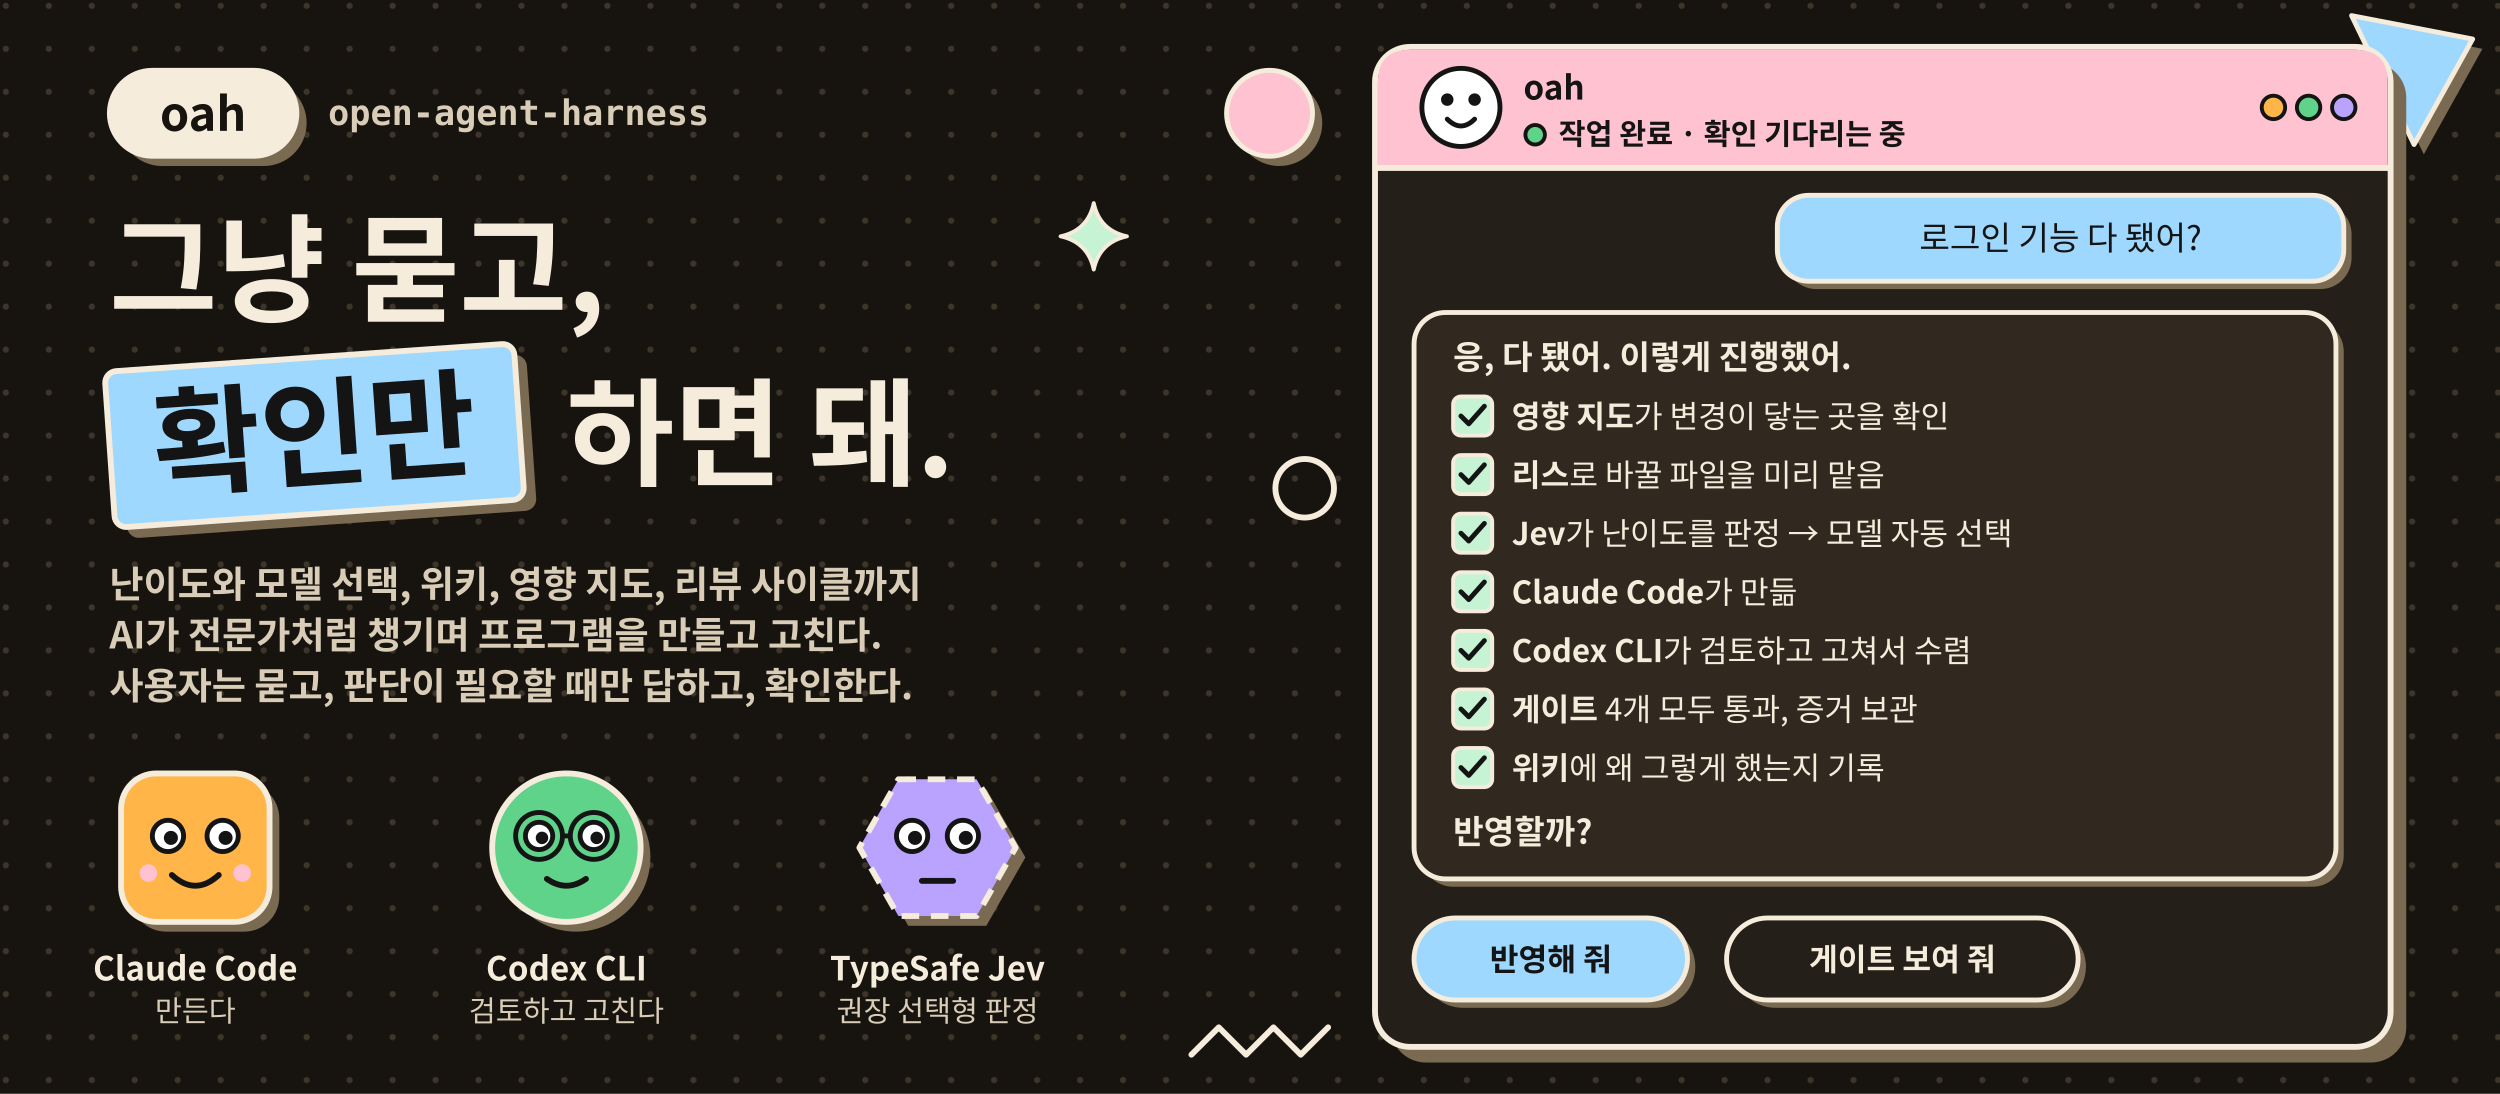
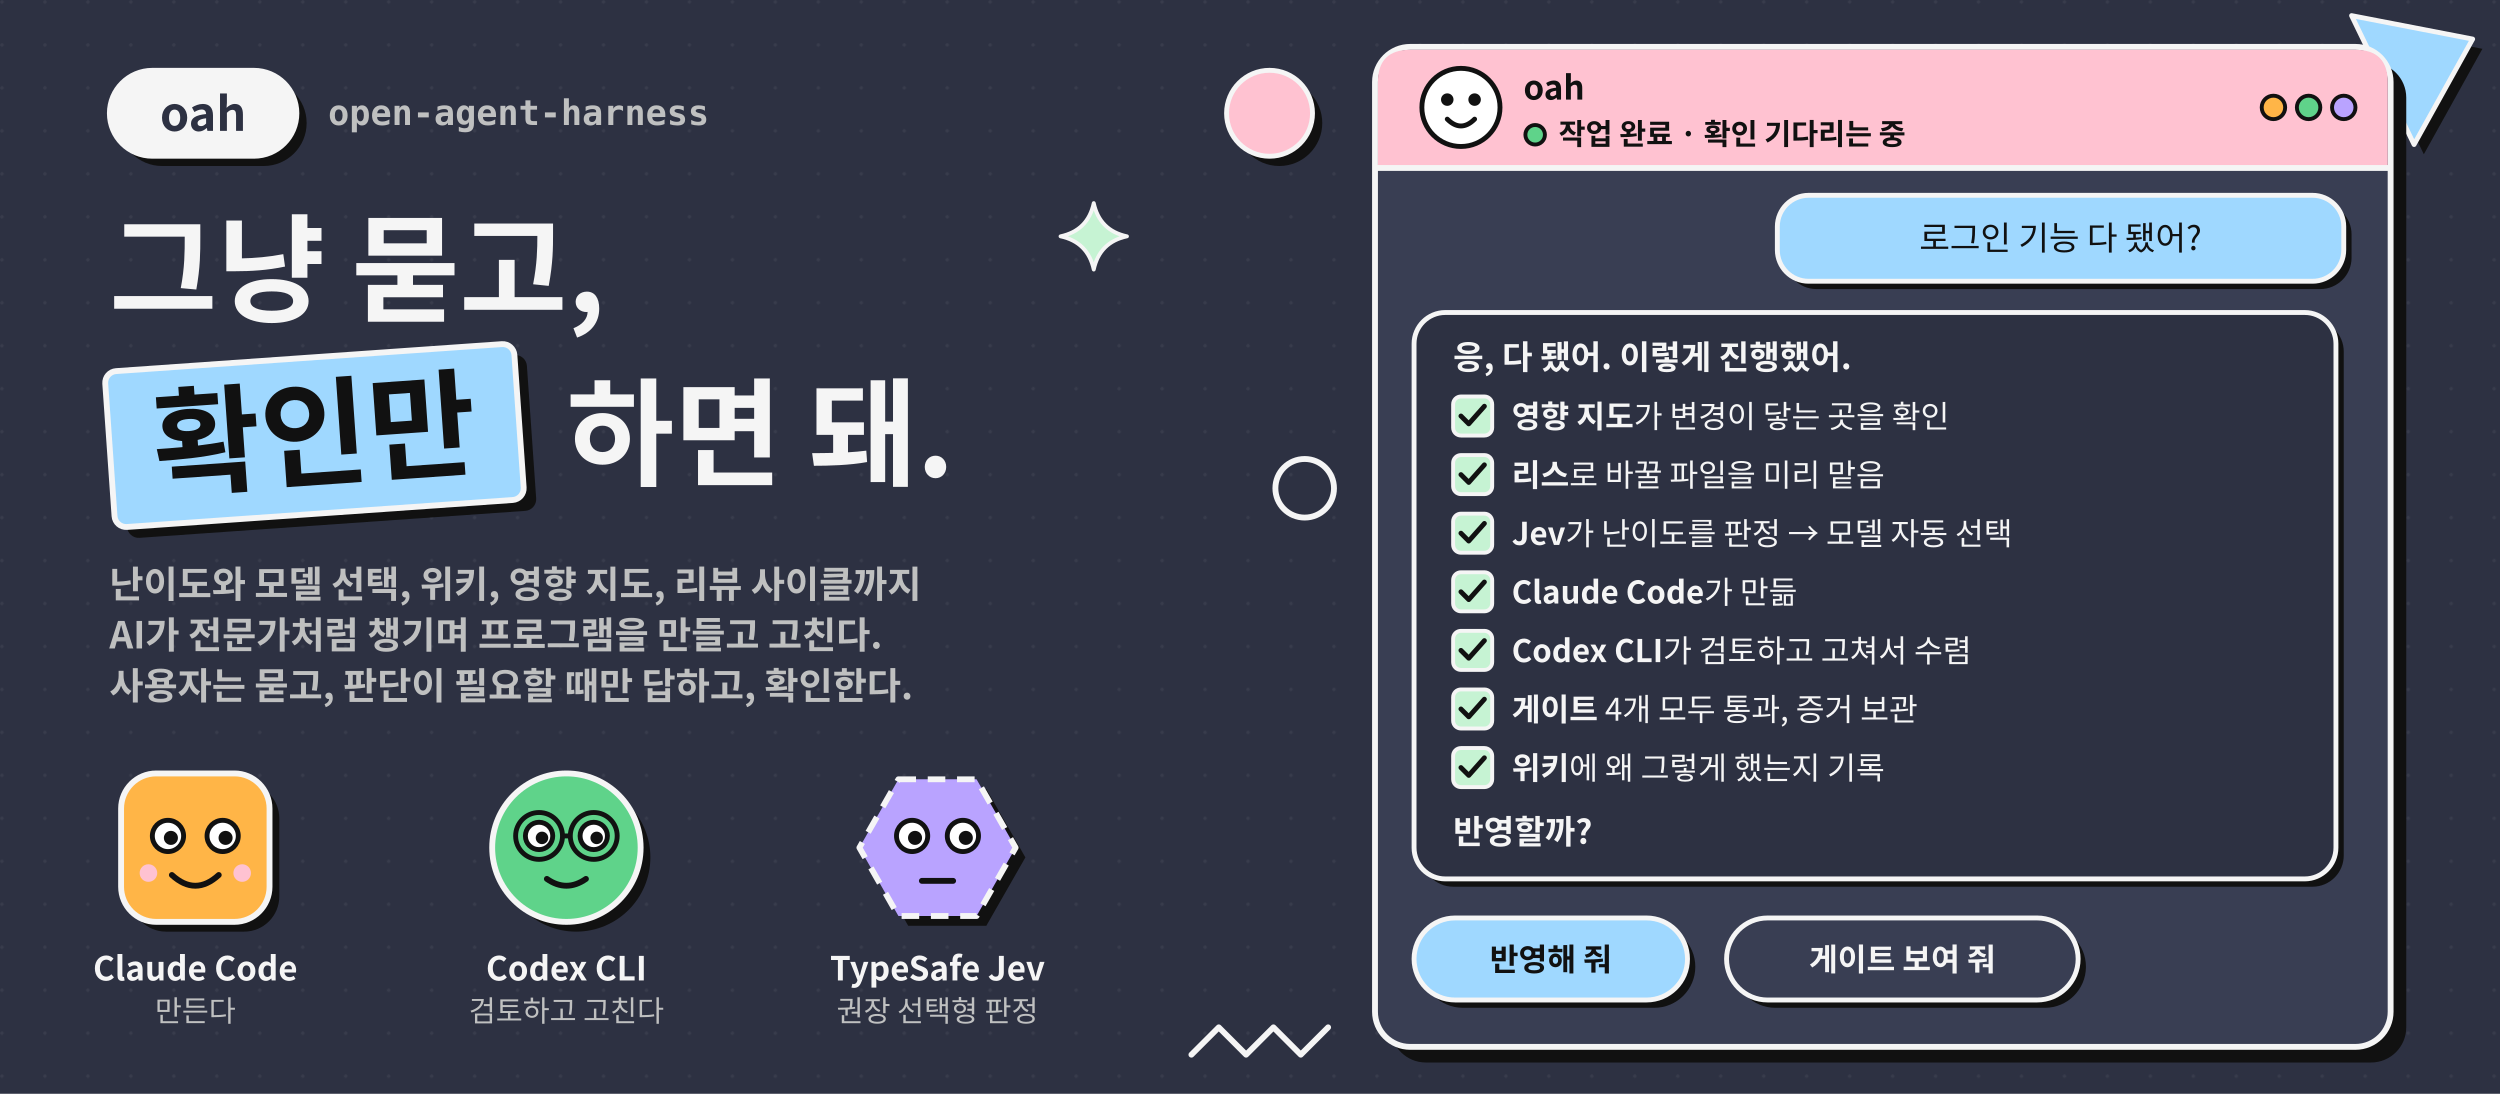
<svg xmlns="http://www.w3.org/2000/svg" viewBox="0 0 1280 560" role="img" aria-labelledby="banner-ko-dark-title banner-ko-dark-desc" id="banner-ko-dark-root">
  <defs>
-     <style>#banner-ko-dark-root { font-family: "Apple SD Gothic Neo", "Malgun Gothic", "Noto Sans KR", "Noto Sans CJK KR", system-ui, -apple-system, "Segoe UI", sans-serif; color: #f5ecdc; }
+     <style>#banner-ko-dark-root { font-family: "Apple SD Gothic Neo", "Malgun Gothic", "Noto Sans KR", "Noto Sans CJK KR", system-ui, -apple-system, "Segoe UI", sans-serif; color: #f5f5f5; }
      #banner-ko-dark-root .diagram-container { width: 100%; overflow-x: auto; }
      #banner-ko-dark-root .display { font-family: "Apple SD Gothic Neo", "Malgun Gothic", "Noto Sans KR", "Noto Sans CJK KR", "Arial Black", "Segoe UI Black", system-ui, -apple-system, "Segoe UI", sans-serif; font-size: 60px; font-weight: 800; }
      #banner-ko-dark-root .brand { font-family: "Apple SD Gothic Neo", "Malgun Gothic", "Noto Sans KR", "Noto Sans CJK KR", "Arial Black", "Segoe UI Black", system-ui, -apple-system, "Segoe UI", sans-serif; font-size: 24px; font-weight: 800; }
      #banner-ko-dark-root .mono { font-family: ui-monospace, "SFMono-Regular", Consolas, monospace; font-size: 18px; font-weight: 600; }
      #banner-ko-dark-root .tag { font-size: 19px; font-weight: 600; }
      #banner-ko-dark-root .name { font-size: 17px; font-weight: 800; }
      #banner-ko-dark-root .role { font-size: 15px; font-weight: 500; }
      #banner-ko-dark-root .status { font-size: 15px; font-weight: 600; }
      #banner-ko-dark-root .msg { font-size: 17px; font-weight: 500; }
      #banner-ko-dark-root .strong { font-size: 17px; font-weight: 800; }
      #banner-ko-dark-root .check { font-size: 16px; font-weight: 500; }
      #banner-ko-dark-root .check-label { font-weight: 800; }
      #banner-ko-dark-root .chip { font-size: 16px; font-weight: 700; }
      @media print {
#banner-ko-dark-root .diagram-container { overflow-x: visible; }
}</style>
    <pattern id="banner-ko-dark-dots" width="22" height="22" patternUnits="userSpaceOnUse">
-       <circle cx="3" cy="3" r="1.6" fill="#3d352a" />
+       <circle cx="1" cy="1" r="0.9" fill="#f5f5f5" fill-opacity=".10" />
    </pattern>
  </defs>
-   <rect x="0" y="0" width="1280" height="560" fill="#17140f" />
-   <rect x="0" y="0" width="1280" height="560" fill="url(#banner-ko-dark-dots)" />
-   <circle cx="655" cy="63" r="22" fill="#7a6a52" />
-   <circle cx="650" cy="58" r="22" fill="#ffc2d1" stroke="#f5ecdc" stroke-width="2.5" />
-   <polygon points="1209,13 1271,25 1241,79" fill="#7a6a52" />
-   <polygon points="1204,8 1266,20 1236,74" fill="#9fd8ff" stroke="#f5ecdc" stroke-width="2.5" stroke-linejoin="round" />
-   <circle cx="668" cy="250" r="15" fill="none" stroke="#f5ecdc" stroke-width="3" />
-   <path d="M610 540 l14 -14 l14 14 l14 -14 l14 14 l14 -14" fill="none" stroke="#f5ecdc" stroke-width="3" stroke-linecap="round" stroke-linejoin="round" />
-   <path d="M560 104 Q563 118 577 121 Q563 124 560 138 Q557 124 543 121 Q557 118 560 104 Z" fill="#c6f3d3" stroke="#f5ecdc" stroke-width="2" stroke-linejoin="round" />
-   <rect x="61" y="41" width="96" height="44" rx="22" fill="#7a6a52" />
-   <rect x="56" y="36" width="96" height="44" rx="22" fill="#f5ecdc" stroke="#f5ecdc" stroke-width="2.5" />
-   <text x="104" y="67" class="brand" text-anchor="middle" fill="#17140f">oah</text>
-   <text x="168" y="64" class="mono" text-anchor="start" fill="#d9cdb8">open-agent-harness</text>
-   <text x="56" y="160" class="display" text-anchor="start" fill="#f5ecdc">그냥 묻고,</text>
+   <rect x="0" y="0" width="1280" height="560" fill="#2d3142" />
+   <rect x="0" y="0" width="1280" height="560" fill="url(#banner-ko-dark-dots)" opacity=".55" />
+   <circle cx="655" cy="63" r="22" fill="#111111" />
+   <circle cx="650" cy="58" r="22" fill="#ffc2d1" stroke="#f5f5f5" stroke-width="2.5" />
+   <polygon points="1209,13 1271,25 1241,79" fill="#111111" />
+   <polygon points="1204,8 1266,20 1236,74" fill="#9fd8ff" stroke="#f5f5f5" stroke-width="2.5" stroke-linejoin="round" />
+   <circle cx="668" cy="250" r="15" fill="none" stroke="#f5f5f5" stroke-width="3" />
+   <path d="M610 540 l14 -14 l14 14 l14 -14 l14 14 l14 -14" fill="none" stroke="#f5f5f5" stroke-width="3" stroke-linecap="round" stroke-linejoin="round" />
+   <path d="M560 104 Q563 118 577 121 Q563 124 560 138 Q557 124 543 121 Q557 118 560 104 Z" fill="#c6f3d3" stroke="#f5f5f5" stroke-width="2" stroke-linejoin="round" />
+   <rect x="61" y="41" width="96" height="44" rx="22" fill="#111111" />
+   <rect x="56" y="36" width="96" height="44" rx="22" fill="#f5f5f5" stroke="#f5f5f5" stroke-width="2.5" />
+   <text x="104" y="67" class="brand" text-anchor="middle" fill="#2d3142">oah</text>
+   <text x="168" y="64" class="mono" text-anchor="start" fill="#bfc0c0">open-agent-harness</text>
+   <text x="56" y="160" class="display" text-anchor="start" fill="#f5f5f5">그냥 묻고,</text>
  <g transform="rotate(-4 161 223)">
-     <rect x="62" y="189" width="210" height="80" rx="6" fill="#7a6a52" />
-     <rect x="56" y="183" width="210" height="80" rx="6" fill="#9fd8ff" stroke="#f5ecdc" stroke-width="3" />
-     <text x="161" y="244" class="display" text-anchor="middle" fill="#141414">확인만</text>
+     <rect x="62" y="189" width="210" height="80" rx="6" fill="#111111" />
+     <rect x="56" y="183" width="210" height="80" rx="6" fill="#9fd8ff" stroke="#f5f5f5" stroke-width="3" />
+     <text x="161" y="244" class="display" text-anchor="middle" fill="#111111">확인만</text>
  </g>
-   <text x="290" y="244" class="display" text-anchor="start" fill="#f5ecdc"> 하면 돼.</text>
-   <text x="56" y="306" class="tag" text-anchor="start" fill="#d9cdb8">난이도와 모델 선택, 위키, 영향 지도, 리뷰 사이클까지</text>
-   <text x="56" y="332" class="tag" text-anchor="start" fill="#d9cdb8">AI가 전문가처럼 챙기며 프로그램을 만들고 고친다.</text>
-   <text x="56" y="358" class="tag" text-anchor="start" fill="#d9cdb8">사용자는 묻고, 판단이 필요할 때만 답하고, 확인한다.</text>
-   <rect x="67" y="401" width="76" height="76" rx="18" fill="#7a6a52" />
-   <rect x="62" y="396" width="76" height="76" rx="18" fill="#ffb547" stroke="#f5ecdc" stroke-width="3" />
-   <circle cx="86" cy="428" r="8" fill="#ffffff" stroke="#141414" stroke-width="2.5" />
-   <circle cx="87.5" cy="429" r="3.6" fill="#141414" />
-   <circle cx="114" cy="428" r="8" fill="#ffffff" stroke="#141414" stroke-width="2.5" />
-   <circle cx="115.5" cy="429" r="3.6" fill="#141414" />
+   <text x="290" y="244" class="display" text-anchor="start" fill="#f5f5f5"> 하면 돼.</text>
+   <text x="56" y="306" class="tag" text-anchor="start" fill="#bfc0c0">난이도와 모델 선택, 위키, 영향 지도, 리뷰 사이클까지</text>
+   <text x="56" y="332" class="tag" text-anchor="start" fill="#bfc0c0">AI가 전문가처럼 챙기며 프로그램을 만들고 고친다.</text>
+   <text x="56" y="358" class="tag" text-anchor="start" fill="#bfc0c0">사용자는 묻고, 판단이 필요할 때만 답하고, 확인한다.</text>
+   <rect x="67" y="401" width="76" height="76" rx="18" fill="#111111" />
+   <rect x="62" y="396" width="76" height="76" rx="18" fill="#ffb547" stroke="#f5f5f5" stroke-width="3" />
+   <circle cx="86" cy="428" r="8" fill="#ffffff" stroke="#111111" stroke-width="2.5" />
+   <circle cx="87.5" cy="429" r="3.6" fill="#111111" />
+   <circle cx="114" cy="428" r="8" fill="#ffffff" stroke="#111111" stroke-width="2.5" />
+   <circle cx="115.5" cy="429" r="3.6" fill="#111111" />
  <circle cx="76" cy="447" r="4.5" fill="#ffc2d1" />
  <circle cx="124" cy="447" r="4.5" fill="#ffc2d1" />
-   <path d="M88 448 Q100 459 112 448" fill="none" stroke="#141414" stroke-width="3" stroke-linecap="round" />
-   <circle cx="295" cy="439" r="38" fill="#7a6a52" />
-   <circle cx="290" cy="434" r="38" fill="#5fd38a" stroke="#f5ecdc" stroke-width="3" />
-   <circle cx="276" cy="428" r="7" fill="#ffffff" stroke="#141414" stroke-width="2.5" />
-   <circle cx="277.5" cy="429" r="3.2" fill="#141414" />
-   <circle cx="304" cy="428" r="7" fill="#ffffff" stroke="#141414" stroke-width="2.5" />
-   <circle cx="305.5" cy="429" r="3.2" fill="#141414" />
-   <circle cx="276" cy="428" r="12" fill="none" stroke="#141414" stroke-width="2.5" />
-   <circle cx="304" cy="428" r="12" fill="none" stroke="#141414" stroke-width="2.5" />
-   <line x1="288" y1="428" x2="292" y2="428" stroke="#141414" stroke-width="2.5" />
-   <path d="M280 450 Q290 457 300 450" fill="none" stroke="#141414" stroke-width="3" stroke-linecap="round" />
-   <polygon points="465,404 505,404 525,439 505,474 465,474 445,439" fill="#7a6a52" />
-   <polygon points="460,399 500,399 520,434 500,469 460,469 440,434" fill="#b9a3ff" stroke="#f5ecdc" stroke-width="3" stroke-dasharray="9 6" stroke-linejoin="round" />
-   <circle cx="467" cy="428" r="8" fill="#ffffff" stroke="#141414" stroke-width="2.5" />
-   <circle cx="468.5" cy="429" r="3.6" fill="#141414" />
-   <circle cx="493" cy="428" r="8" fill="#ffffff" stroke="#141414" stroke-width="2.5" />
-   <circle cx="494.5" cy="429" r="3.6" fill="#141414" />
-   <line x1="472" y1="451" x2="488" y2="451" stroke="#141414" stroke-width="3" stroke-linecap="round" />
-   <text x="100" y="502" class="name" text-anchor="middle" fill="#f5ecdc">Claude Code</text>
-   <text x="100" y="523" class="role" text-anchor="middle" fill="#d9cdb8">만든다</text>
-   <text x="290" y="502" class="name" text-anchor="middle" fill="#f5ecdc">Codex CLI</text>
-   <text x="290" y="523" class="role" text-anchor="middle" fill="#d9cdb8">검토하고 고친다</text>
-   <text x="480" y="502" class="name" text-anchor="middle" fill="#f5ecdc">TypeSafe Jev</text>
-   <text x="480" y="523" class="role" text-anchor="middle" fill="#d9cdb8">권장 선택형 판정</text>
-   <rect x="712" y="32" width="520" height="512" rx="18" fill="#7a6a52" />
-   <rect x="704" y="24" width="520" height="512" rx="18" fill="#241f18" stroke="#f5ecdc" stroke-width="3" />
+   <path d="M88 448 Q100 459 112 448" fill="none" stroke="#111111" stroke-width="3" stroke-linecap="round" />
+   <circle cx="295" cy="439" r="38" fill="#111111" />
+   <circle cx="290" cy="434" r="38" fill="#5fd38a" stroke="#f5f5f5" stroke-width="3" />
+   <circle cx="276" cy="428" r="7" fill="#ffffff" stroke="#111111" stroke-width="2.5" />
+   <circle cx="277.5" cy="429" r="3.2" fill="#111111" />
+   <circle cx="304" cy="428" r="7" fill="#ffffff" stroke="#111111" stroke-width="2.5" />
+   <circle cx="305.5" cy="429" r="3.2" fill="#111111" />
+   <circle cx="276" cy="428" r="12" fill="none" stroke="#111111" stroke-width="2.5" />
+   <circle cx="304" cy="428" r="12" fill="none" stroke="#111111" stroke-width="2.5" />
+   <line x1="288" y1="428" x2="292" y2="428" stroke="#111111" stroke-width="2.5" />
+   <path d="M280 450 Q290 457 300 450" fill="none" stroke="#111111" stroke-width="3" stroke-linecap="round" />
+   <polygon points="465,404 505,404 525,439 505,474 465,474 445,439" fill="#111111" />
+   <polygon points="460,399 500,399 520,434 500,469 460,469 440,434" fill="#b9a3ff" stroke="#f5f5f5" stroke-width="3" stroke-dasharray="9 6" stroke-linejoin="round" />
+   <circle cx="467" cy="428" r="8" fill="#ffffff" stroke="#111111" stroke-width="2.5" />
+   <circle cx="468.5" cy="429" r="3.6" fill="#111111" />
+   <circle cx="493" cy="428" r="8" fill="#ffffff" stroke="#111111" stroke-width="2.5" />
+   <circle cx="494.5" cy="429" r="3.6" fill="#111111" />
+   <line x1="472" y1="451" x2="488" y2="451" stroke="#111111" stroke-width="3" stroke-linecap="round" />
+   <text x="100" y="502" class="name" text-anchor="middle" fill="#f5f5f5">Claude Code</text>
+   <text x="100" y="523" class="role" text-anchor="middle" fill="#bfc0c0">만든다</text>
+   <text x="290" y="502" class="name" text-anchor="middle" fill="#f5f5f5">Codex CLI</text>
+   <text x="290" y="523" class="role" text-anchor="middle" fill="#bfc0c0">검토하고 고친다</text>
+   <text x="480" y="502" class="name" text-anchor="middle" fill="#f5f5f5">TypeSafe Jev</text>
+   <text x="480" y="523" class="role" text-anchor="middle" fill="#bfc0c0">권장 선택형 판정</text>
+   <rect x="712" y="32" width="520" height="512" rx="18" fill="#111111" />
+   <rect x="704" y="24" width="520" height="512" rx="18" fill="#393e53" stroke="#f5f5f5" stroke-width="3" />
  <path d="M705.5 42 Q705.5 25.5 722 25.5 L1206 25.5 Q1222.5 25.5 1222.5 42 L1222.5 86 L705.5 86 Z" fill="#ffc2d1" />
-   <line x1="704" y1="86" x2="1224" y2="86" stroke="#f5ecdc" stroke-width="3" />
-   <circle cx="748" cy="55" r="20" fill="#ffffff" stroke="#141414" stroke-width="2.5" />
-   <circle cx="741" cy="51" r="3.2" fill="#141414" />
-   <circle cx="755" cy="51" r="3.2" fill="#141414" />
-   <path d="M741 61 Q748 68 755 61" fill="none" stroke="#141414" stroke-width="2.5" stroke-linecap="round" />
-   <text x="780" y="51" class="name" text-anchor="start" fill="#141414">oah</text>
-   <circle cx="786" cy="69" r="5" fill="#5fd38a" stroke="#141414" stroke-width="2" />
-   <text x="798" y="74" class="status" text-anchor="start" fill="#141414">작업 완료 · 확인 기다리는 중</text>
-   <circle cx="1164" cy="55" r="6" fill="#ffb547" stroke="#141414" stroke-width="2" />
-   <circle cx="1182" cy="55" r="6" fill="#5fd38a" stroke="#141414" stroke-width="2" />
-   <circle cx="1200" cy="55" r="6" fill="#b9a3ff" stroke="#141414" stroke-width="2" />
-   <rect x="914" y="104" width="290" height="44" rx="16" fill="#7a6a52" />
-   <rect x="910" y="100" width="290" height="44" rx="16" fill="#9fd8ff" stroke="#f5ecdc" stroke-width="2.5" />
-   <text x="1055" y="128" class="msg" text-anchor="middle" fill="#141414">로그인 기능 다 됐어?</text>
-   <rect x="728" y="164" width="472" height="290" rx="16" fill="#7a6a52" />
-   <rect x="724" y="160" width="472" height="290" rx="16" fill="#312920" stroke="#f5ecdc" stroke-width="2.5" />
-   <text x="744" y="189" class="strong" text-anchor="start" fill="#f5ecdc">응, 다 됐어. 이렇게 진행했어.</text>
-   <rect x="744" y="203" width="20" height="20" rx="4" fill="#c6f3d3" stroke="#f5ecdc" stroke-width="2" />
-   <path d="M748 213 l4 4 l8 -9" fill="none" stroke="#141414" stroke-width="2.5" stroke-linecap="round" stroke-linejoin="round" />
-   <text x="774" y="219" class="check" text-anchor="start" fill="#f5ecdc">
+   <line x1="704" y1="86" x2="1224" y2="86" stroke="#f5f5f5" stroke-width="3" />
+   <circle cx="748" cy="55" r="20" fill="#ffffff" stroke="#111111" stroke-width="2.5" />
+   <circle cx="741" cy="51" r="3.2" fill="#111111" />
+   <circle cx="755" cy="51" r="3.2" fill="#111111" />
+   <path d="M741 61 Q748 68 755 61" fill="none" stroke="#111111" stroke-width="2.5" stroke-linecap="round" />
+   <text x="780" y="51" class="name" text-anchor="start" fill="#111111">oah</text>
+   <circle cx="786" cy="69" r="5" fill="#5fd38a" stroke="#111111" stroke-width="2" />
+   <text x="798" y="74" class="status" text-anchor="start" fill="#111111">작업 완료 · 확인 기다리는 중</text>
+   <circle cx="1164" cy="55" r="6" fill="#ffb547" stroke="#111111" stroke-width="2" />
+   <circle cx="1182" cy="55" r="6" fill="#5fd38a" stroke="#111111" stroke-width="2" />
+   <circle cx="1200" cy="55" r="6" fill="#b9a3ff" stroke="#111111" stroke-width="2" />
+   <rect x="914" y="104" width="290" height="44" rx="16" fill="#111111" />
+   <rect x="910" y="100" width="290" height="44" rx="16" fill="#9fd8ff" stroke="#f5f5f5" stroke-width="2.5" />
+   <text x="1055" y="128" class="msg" text-anchor="middle" fill="#111111">로그인 기능 다 됐어?</text>
+   <rect x="728" y="164" width="472" height="290" rx="16" fill="#111111" />
+   <rect x="724" y="160" width="472" height="290" rx="16" fill="#2d3142" stroke="#f5f5f5" stroke-width="2.5" />
+   <text x="744" y="189" class="strong" text-anchor="start" fill="#f5f5f5">응, 다 됐어. 이렇게 진행했어.</text>
+   <rect x="744" y="203" width="20" height="20" rx="4" fill="#c6f3d3" stroke="#f5f5f5" stroke-width="2" />
+   <path d="M748 213 l4 4 l8 -9" fill="none" stroke="#111111" stroke-width="2.5" stroke-linecap="round" stroke-linejoin="round" />
+   <text x="774" y="219" class="check" text-anchor="start" fill="#f5f5f5">
    <tspan class="check-label">영향 지도</tspan>가 변경이 닿는 곳을 확인</text>
-   <rect x="744" y="233" width="20" height="20" rx="4" fill="#c6f3d3" stroke="#f5ecdc" stroke-width="2" />
-   <path d="M748 243 l4 4 l8 -9" fill="none" stroke="#141414" stroke-width="2.5" stroke-linecap="round" stroke-linejoin="round" />
-   <text x="774" y="249" class="check" text-anchor="start" fill="#f5ecdc">
+   <rect x="744" y="233" width="20" height="20" rx="4" fill="#c6f3d3" stroke="#f5f5f5" stroke-width="2" />
+   <path d="M748 243 l4 4 l8 -9" fill="none" stroke="#111111" stroke-width="2.5" stroke-linecap="round" stroke-linejoin="round" />
+   <text x="774" y="249" class="check" text-anchor="start" fill="#f5f5f5">
    <tspan class="check-label">리스</tspan>로 바꿀 파일을 미리 맡음</text>
-   <rect x="744" y="263" width="20" height="20" rx="4" fill="#c6f3d3" stroke="#f5ecdc" stroke-width="2" />
-   <path d="M748 273 l4 4 l8 -9" fill="none" stroke="#141414" stroke-width="2.5" stroke-linecap="round" stroke-linejoin="round" />
-   <text x="774" y="279" class="check" text-anchor="start" fill="#f5ecdc">
+   <rect x="744" y="263" width="20" height="20" rx="4" fill="#c6f3d3" stroke="#f5f5f5" stroke-width="2" />
+   <path d="M748 273 l4 4 l8 -9" fill="none" stroke="#111111" stroke-width="2.5" stroke-linecap="round" stroke-linejoin="round" />
+   <text x="774" y="279" class="check" text-anchor="start" fill="#f5f5f5">
    <tspan class="check-label">Jev</tspan>가 난이도를 판정 → 모델 자동 선택</text>
-   <rect x="744" y="293" width="20" height="20" rx="4" fill="#c6f3d3" stroke="#f5ecdc" stroke-width="2" />
-   <path d="M748 303 l4 4 l8 -9" fill="none" stroke="#141414" stroke-width="2.5" stroke-linecap="round" stroke-linejoin="round" />
-   <text x="774" y="309" class="check" text-anchor="start" fill="#f5ecdc">
+   <rect x="744" y="293" width="20" height="20" rx="4" fill="#c6f3d3" stroke="#f5f5f5" stroke-width="2" />
+   <path d="M748 303 l4 4 l8 -9" fill="none" stroke="#111111" stroke-width="2.5" stroke-linecap="round" stroke-linejoin="round" />
+   <text x="774" y="309" class="check" text-anchor="start" fill="#f5f5f5">
    <tspan class="check-label">Claude Code</tspan>가 만듦</text>
-   <rect x="744" y="323" width="20" height="20" rx="4" fill="#c6f3d3" stroke="#f5ecdc" stroke-width="2" />
-   <path d="M748 333 l4 4 l8 -9" fill="none" stroke="#141414" stroke-width="2.5" stroke-linecap="round" stroke-linejoin="round" />
-   <text x="774" y="339" class="check" text-anchor="start" fill="#f5ecdc">
+   <rect x="744" y="323" width="20" height="20" rx="4" fill="#c6f3d3" stroke="#f5f5f5" stroke-width="2" />
+   <path d="M748 333 l4 4 l8 -9" fill="none" stroke="#111111" stroke-width="2.5" stroke-linecap="round" stroke-linejoin="round" />
+   <text x="774" y="339" class="check" text-anchor="start" fill="#f5f5f5">
    <tspan class="check-label">Codex CLI</tspan>가 검토하고 고쳐서 수렴</text>
-   <rect x="744" y="353" width="20" height="20" rx="4" fill="#c6f3d3" stroke="#f5ecdc" stroke-width="2" />
-   <path d="M748 363 l4 4 l8 -9" fill="none" stroke="#141414" stroke-width="2.5" stroke-linecap="round" stroke-linejoin="round" />
-   <text x="774" y="369" class="check" text-anchor="start" fill="#f5ecdc">
+   <rect x="744" y="353" width="20" height="20" rx="4" fill="#c6f3d3" stroke="#f5f5f5" stroke-width="2" />
+   <path d="M748 363 l4 4 l8 -9" fill="none" stroke="#111111" stroke-width="2.5" stroke-linecap="round" stroke-linejoin="round" />
+   <text x="774" y="369" class="check" text-anchor="start" fill="#f5f5f5">
    <tspan class="check-label">게이트</tspan> 4개 모두 통과, 증거 보관</text>
-   <rect x="744" y="383" width="20" height="20" rx="4" fill="#c6f3d3" stroke="#f5ecdc" stroke-width="2" />
-   <path d="M748 393 l4 4 l8 -9" fill="none" stroke="#141414" stroke-width="2.5" stroke-linecap="round" stroke-linejoin="round" />
-   <text x="774" y="399" class="check" text-anchor="start" fill="#f5ecdc">
+   <rect x="744" y="383" width="20" height="20" rx="4" fill="#c6f3d3" stroke="#f5f5f5" stroke-width="2" />
+   <path d="M748 393 l4 4 l8 -9" fill="none" stroke="#111111" stroke-width="2.5" stroke-linecap="round" stroke-linejoin="round" />
+   <text x="774" y="399" class="check" text-anchor="start" fill="#f5f5f5">
    <tspan class="check-label">위키</tspan>에 왜 그렇게 했는지 기록</text>
-   <text x="744" y="432" class="strong" text-anchor="start" fill="#f5ecdc">반영할까?</text>
-   <rect x="728" y="474" width="140" height="42" rx="21" fill="#7a6a52" />
-   <rect x="724" y="470" width="140" height="42" rx="21" fill="#9fd8ff" stroke="#f5ecdc" stroke-width="2.5" />
-   <text x="794" y="497" class="chip" text-anchor="middle" fill="#141414">반영해 줘</text>
-   <rect x="888" y="474" width="180" height="42" rx="21" fill="#7a6a52" />
-   <rect x="884" y="470" width="180" height="42" rx="21" fill="#241f18" stroke="#f5ecdc" stroke-width="2.5" />
-   <text x="974" y="497" class="chip" text-anchor="middle" fill="#f5ecdc">게이트 보여 줘</text>
+   <text x="744" y="432" class="strong" text-anchor="start" fill="#f5f5f5">반영할까?</text>
+   <rect x="728" y="474" width="140" height="42" rx="21" fill="#111111" />
+   <rect x="724" y="470" width="140" height="42" rx="21" fill="#9fd8ff" stroke="#f5f5f5" stroke-width="2.5" />
+   <text x="794" y="497" class="chip" text-anchor="middle" fill="#111111">반영해 줘</text>
+   <rect x="888" y="474" width="180" height="42" rx="21" fill="#111111" />
+   <rect x="884" y="470" width="180" height="42" rx="21" fill="#393e53" stroke="#f5f5f5" stroke-width="2.5" />
+   <text x="974" y="497" class="chip" text-anchor="middle" fill="#f5f5f5">게이트 보여 줘</text>
</svg>
